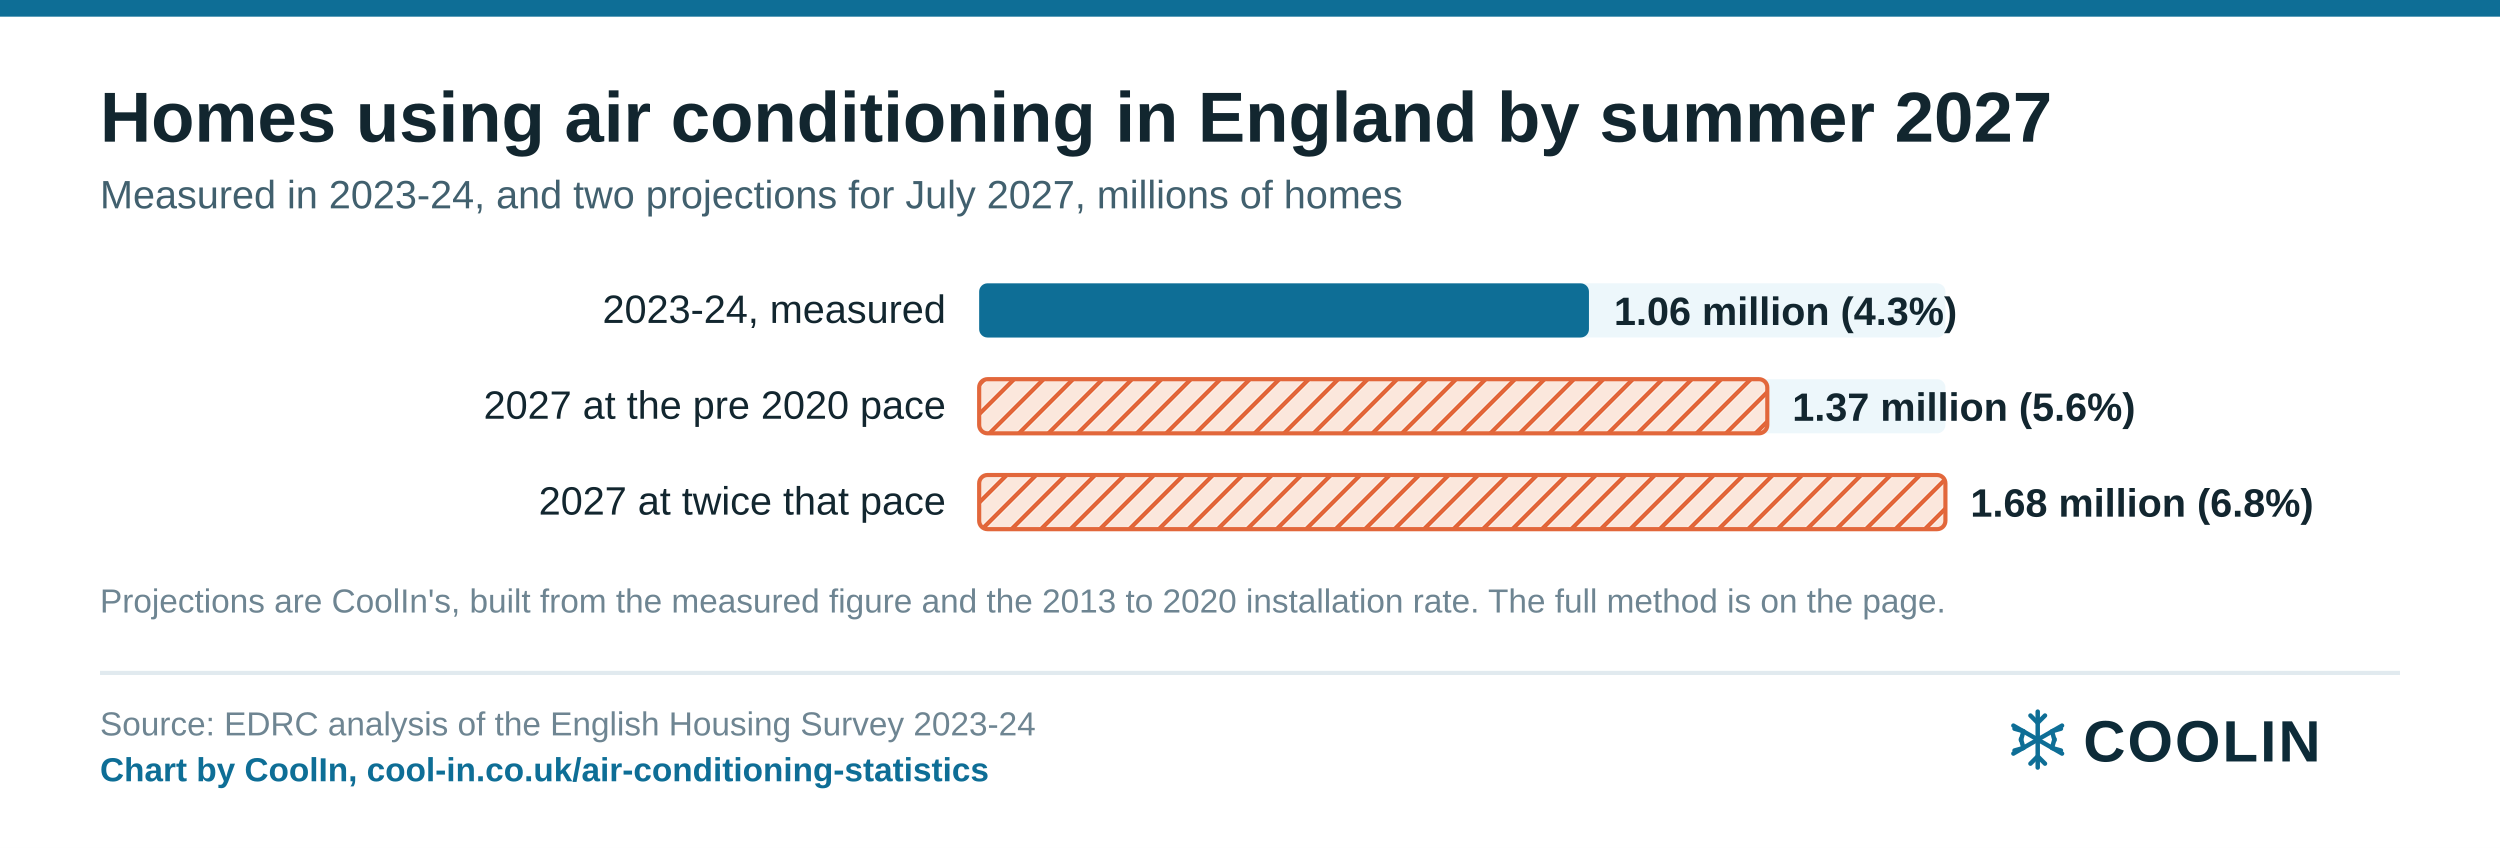
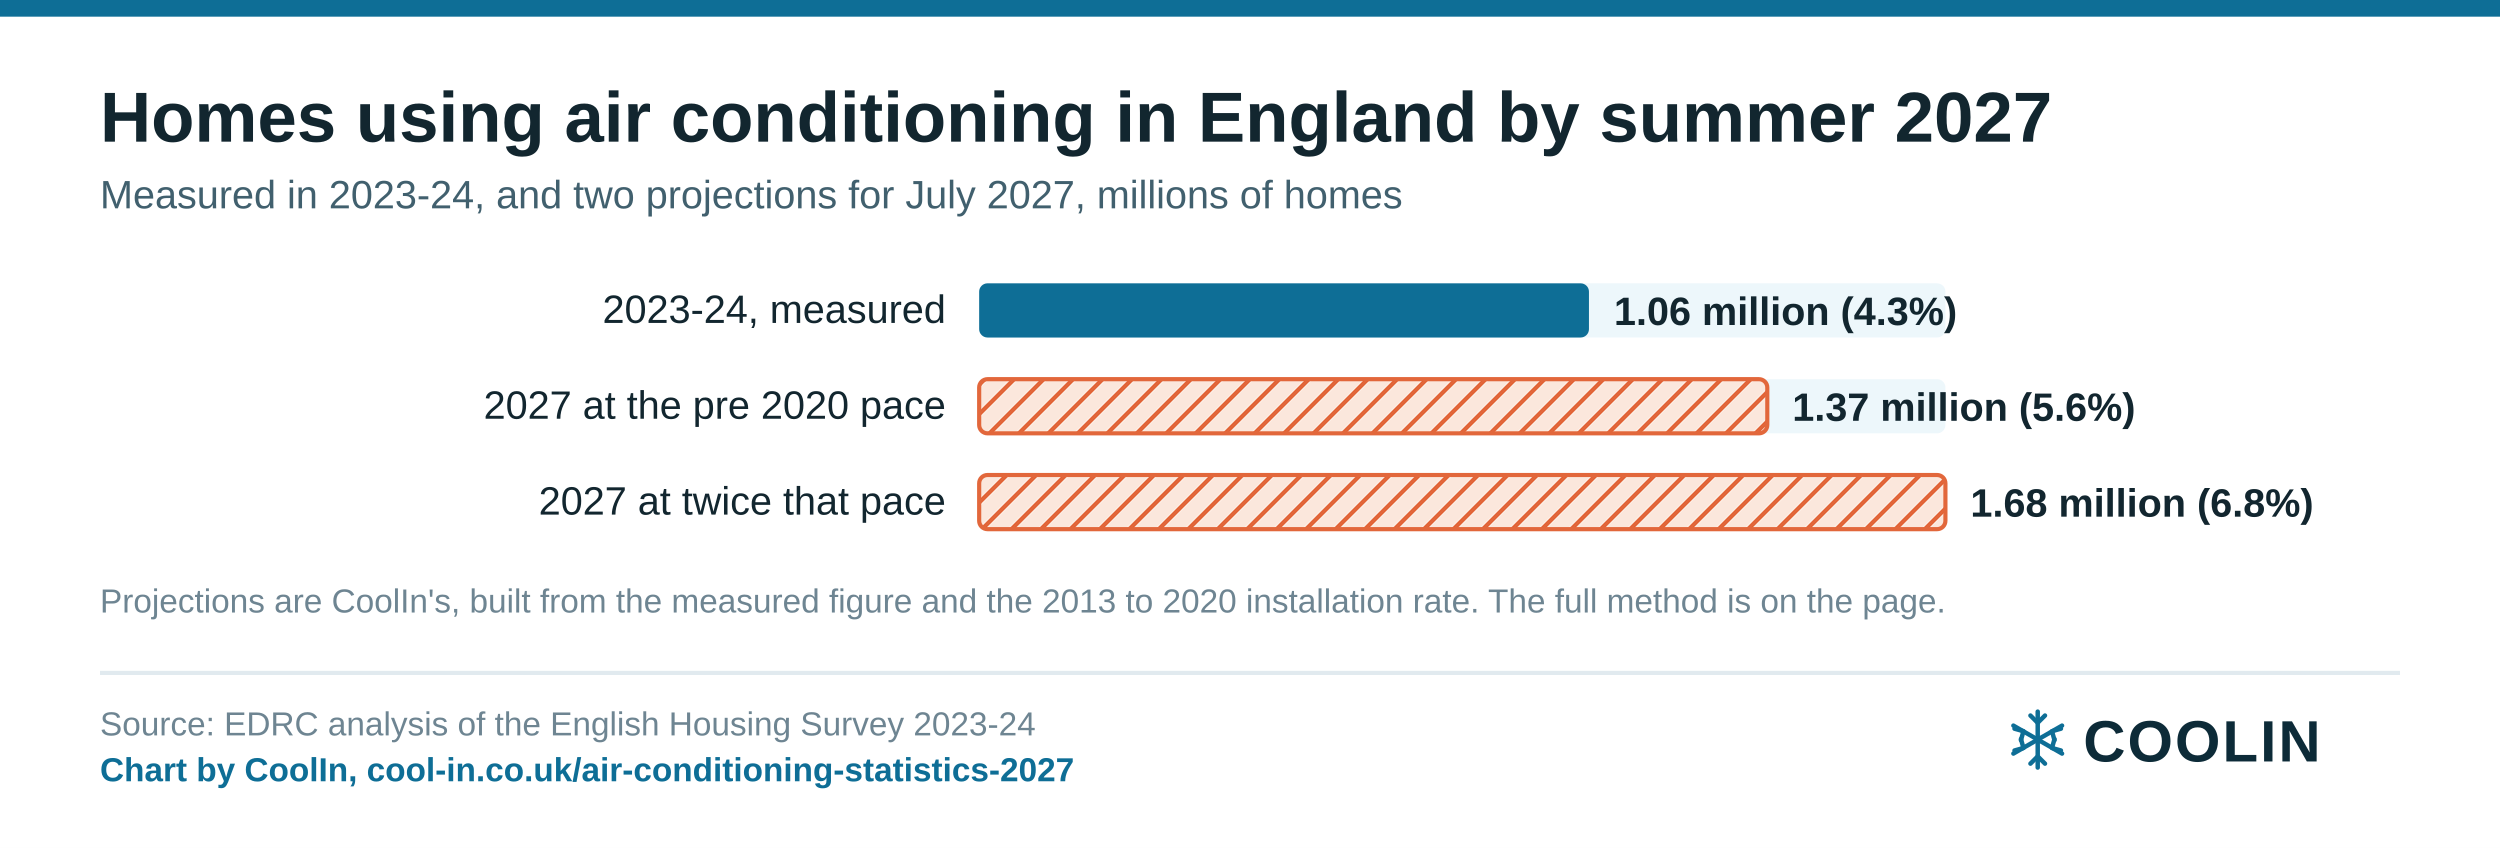
<svg xmlns="http://www.w3.org/2000/svg" viewBox="0 0 1200 407" width="1200" height="407" font-family="Arial, Helvetica, sans-serif">
  <rect width="1200" height="407" fill="#FFFFFF" />
  <rect width="1200" height="8" fill="#0E6E96" />
  <text x="48" y="68" font-size="34" font-weight="700" fill="#12262F">Homes using air conditioning in England by summer 2027</text>
  <text x="48" y="100" font-size="19" fill="#41606E">Measured in 2023-24, and two projections for July 2027, millions of homes</text>
  <g transform="translate(0,130)">
    <defs>
      <pattern id="hatch" width="10" height="10" patternUnits="userSpaceOnUse" patternTransform="rotate(45)">
        <rect width="10" height="10" fill="#FBE7DC" />
        <line x1="0" y1="0" x2="0" y2="10" stroke="#E2673B" stroke-width="4" />
      </pattern>
    </defs>
    <text x="454" y="25" font-size="19" font-weight="400" fill="#12262F" text-anchor="end">2023-24, measured</text>
    <rect x="470" y="6" width="463.8" height="26" rx="4" fill="#D7EDF7" opacity=".45" />
    <rect x="470" y="6" width="292.7" height="26" rx="4" fill="#0E6E96" />
    <text x="774.7" y="26" font-size="19" font-weight="700" fill="#12262F">1.06 million (4.3%)</text>
    <text x="454" y="71" font-size="19" font-weight="400" fill="#12262F" text-anchor="end">2027 at the pre 2020 pace</text>
    <rect x="470" y="52" width="463.8" height="26" rx="4" fill="#D7EDF7" opacity=".45" />
    <rect x="470" y="52" width="378.3" height="26" rx="4" fill="url(#hatch)" stroke="#E2673B" stroke-width="2" />
    <text x="860.3" y="72" font-size="19" font-weight="700" fill="#12262F">1.37 million (5.6%)</text>
    <text x="454" y="117" font-size="19" font-weight="400" fill="#12262F" text-anchor="end">2027 at twice that pace</text>
    <rect x="470" y="98" width="463.8" height="26" rx="4" fill="#D7EDF7" opacity=".45" />
    <rect x="470" y="98" width="463.8" height="26" rx="4" fill="url(#hatch)" stroke="#E2673B" stroke-width="2" />
    <text x="945.8" y="118" font-size="19" font-weight="700" fill="#12262F">1.68 million (6.8%)</text>
  </g>
  <text x="48" y="294" font-size="16" fill="#6E8592">Projections are CoolIn's, built from the measured figure and the 2013 to 2020 installation rate. The full method is on the page.</text>
  <line x1="48" y1="323" x2="1152" y2="323" stroke="#E1EAEF" stroke-width="2" />
  <text x="48" y="353" font-size="16" fill="#6E8592">Source: EDRC analysis of the English Housing Survey 2023-24</text>
-   <text x="48" y="375" font-size="16" font-weight="700" fill="#0E6E96">Chart by CoolIn, cool-in.co.uk/air-conditioning-statistics</text>
+   <text x="48" y="375" font-size="16" font-weight="700" fill="#0E6E96">Chart by CoolIn, cool-in.co.uk/air-conditioning-statistics-2027</text>
  <g transform="translate(962,338.9) scale(1.342)" fill="none" stroke="#0E6E96" stroke-width="1.6" stroke-linecap="round">
    <path d="M12 2v20" />
    <path d="M3.3 7 20.7 17" />
    <path d="M20.7 7 3.3 17" />
    <path d="M12 6 9.4 3.4M12 6l2.6-2.6M12 18l-2.6 2.6M12 18l2.6 2.6" />
    <path d="m17.1 9 3.2-.9M17.1 9l.9 3.2M6.9 15l-3.2.9M6.9 15 6 11.8" />
    <path d="m17.1 15 3.2.9M17.1 15l.9-3.2M6.9 9l-3.2-.9M6.9 9 6 12.2" />
  </g>
  <text x="1000" y="365.5" font-size="28" font-weight="900" letter-spacing="1" fill="#0D2B38">COOLIN</text>
</svg>
